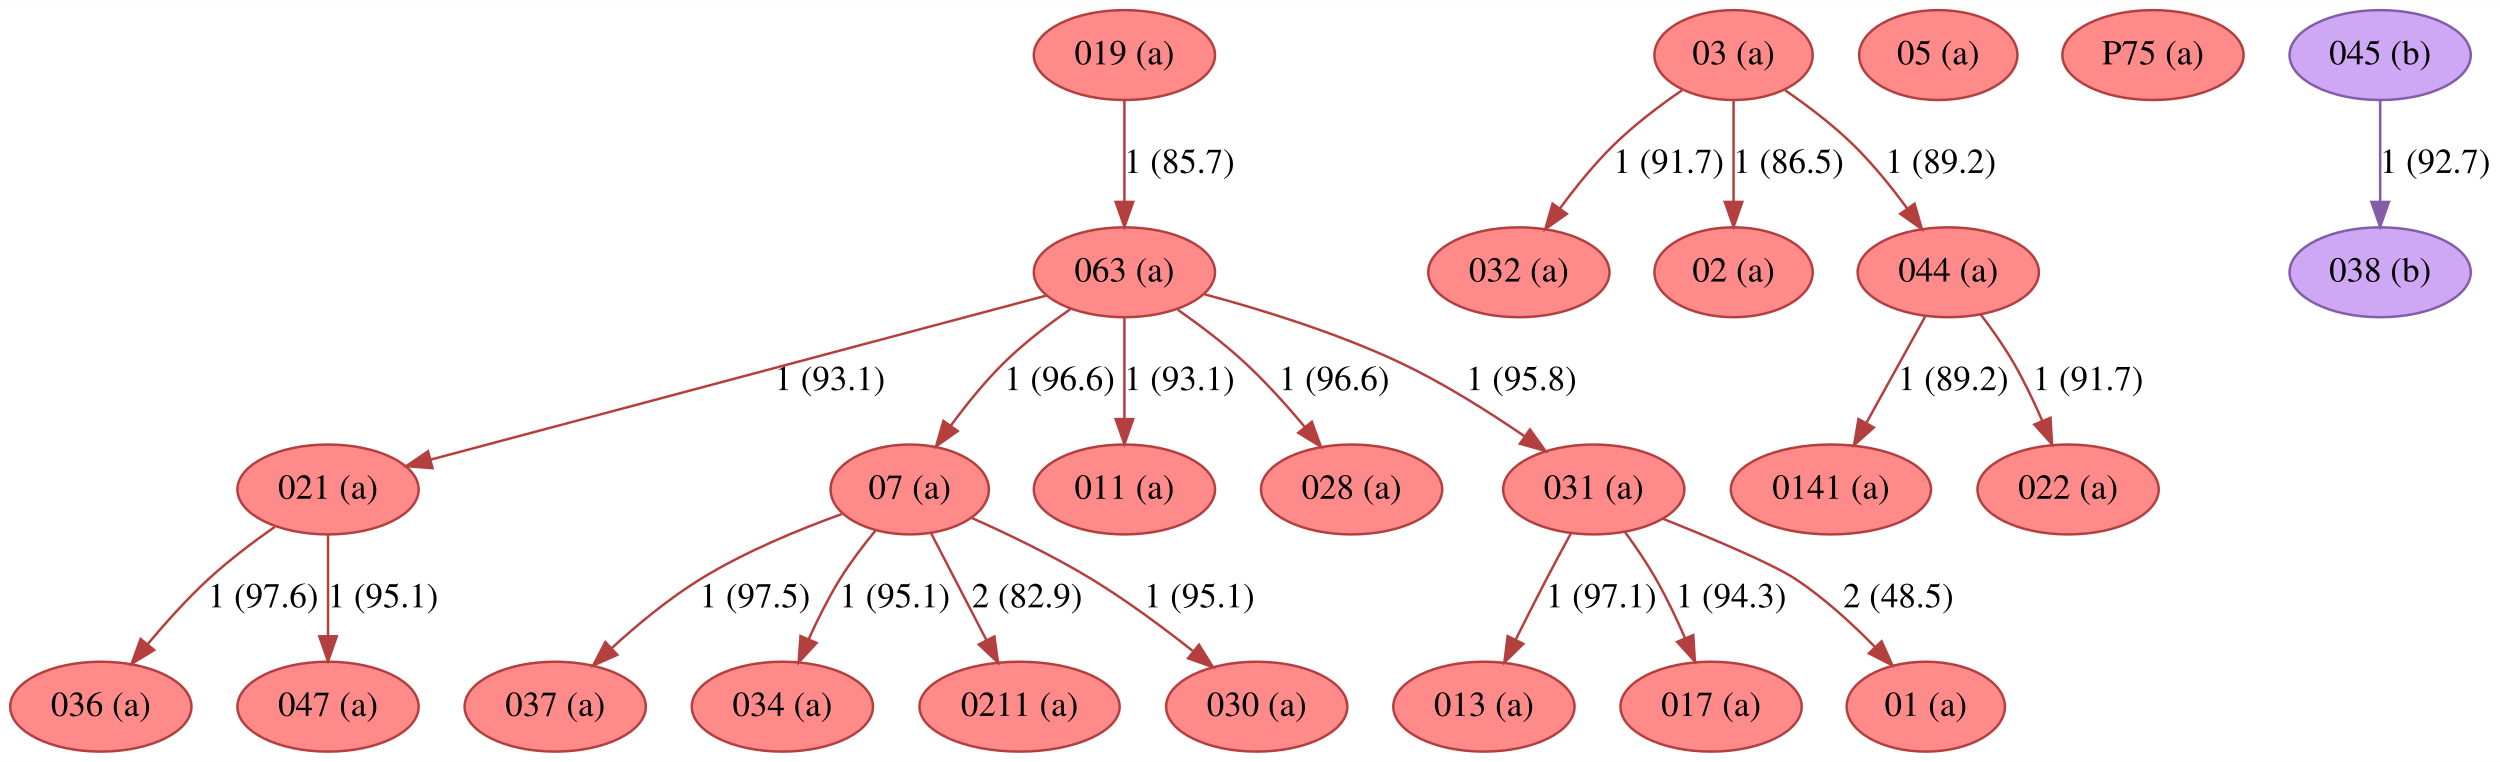
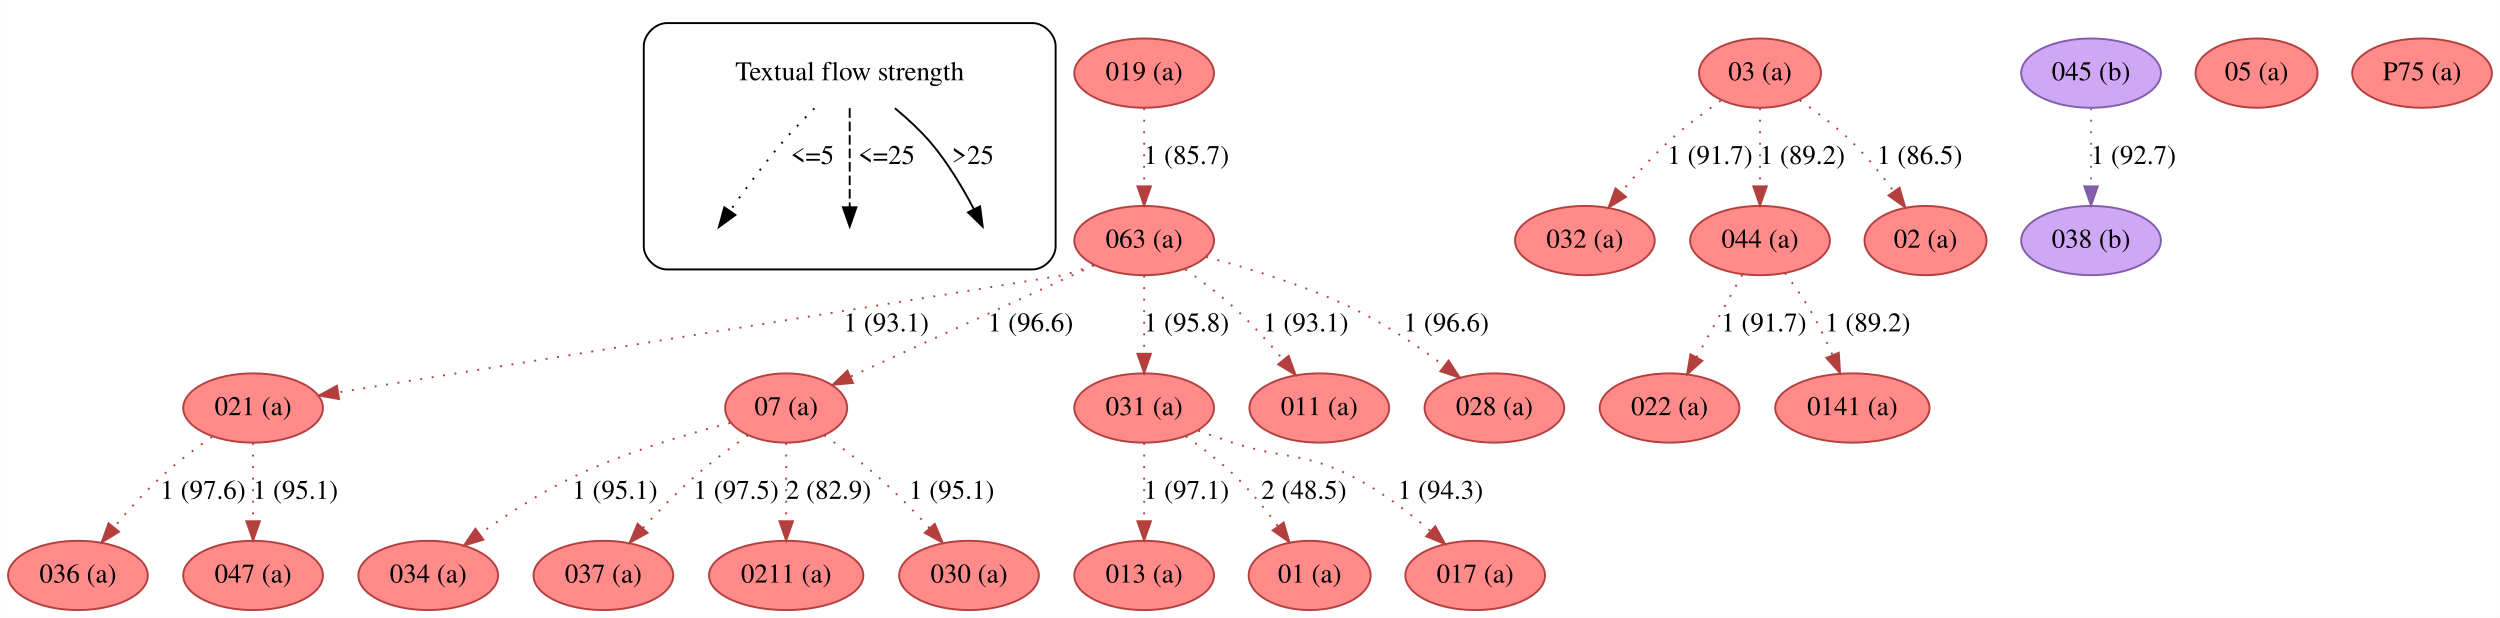
- <svg xmlns="http://www.w3.org/2000/svg" width="1001pt" height="305pt" viewBox="0.00 0.00 1001.40 305.00">
-   <g id="graph0" class="graph" transform="scale(1 1) rotate(0) translate(4 301)">
-     <polygon fill="white" stroke="none" points="-4,4 -4,-301 997.397,-301 997.397,4 -4,4" />
+ <svg xmlns="http://www.w3.org/2000/svg" width="1299pt" height="321pt" viewBox="0.00 0.00 1298.79 321.00">
+   <g id="graph0" class="graph" transform="scale(1 1) rotate(0) translate(4 317)">
+     <polygon fill="white" stroke="none" points="-4,4 -4,-317 1294.79,-317 1294.79,4 -4,4" />
+     <g id="clust1" class="cluster">
+       <path fill="none" stroke="black" d="M342.397,-177C342.397,-177 532.397,-177 532.397,-177 538.397,-177 544.397,-183 544.397,-189 544.397,-189 544.397,-293 544.397,-293 544.397,-299 538.397,-305 532.397,-305 532.397,-305 342.397,-305 342.397,-305 336.397,-305 330.397,-299 330.397,-293 330.397,-293 330.397,-189 330.397,-189 330.397,-183 336.397,-177 342.397,-177" />
+     </g>
    <g id="node1" class="node">
-       <ellipse fill="#ff8a8a" stroke="#b43f3f" cx="590.397" cy="-18" rx="36.294" ry="18" />
-       <text text-anchor="middle" x="590.397" y="-14.3" font-family="Times,serif" font-size="14.00">013 (a)</text>
-     </g>
-     <g id="node2" class="node">
-       <ellipse fill="#ff8a8a" stroke="#b43f3f" cx="681.397" cy="-18" rx="36.294" ry="18" />
-       <text text-anchor="middle" x="681.397" y="-14.3" font-family="Times,serif" font-size="14.00">017 (a)</text>
-     </g>
-     <g id="node3" class="node">
-       <ellipse fill="#ff8a8a" stroke="#b43f3f" cx="604.397" cy="-192" rx="36.294" ry="18" />
-       <text text-anchor="middle" x="604.397" y="-188.3" font-family="Times,serif" font-size="14.00">032 (a)</text>
-     </g>
-     <g id="node4" class="node">
+       <text text-anchor="middle" x="437.397" y="-275.3" font-family="Times,serif" font-size="14.00">Textual flow strength</text>
+     </g>
+     <g id="edge1" class="edge">
+       <path fill="none" stroke="black" stroke-dasharray="1,5" d="M419.062,-260.686C413.529,-255.194 407.557,-248.989 402.397,-243 392.568,-231.593 382.469,-217.779 375.31,-207.563" />
+       <polygon fill="black" stroke="black" points="378.011,-205.314 369.453,-199.068 372.248,-209.288 378.011,-205.314" />
+       <text text-anchor="middle" x="417.897" y="-231.8" font-family="Times,serif" font-size="14.00">&lt;=5  </text>
+     </g>
+     <g id="edge2" class="edge">
+       <path fill="none" stroke="black" stroke-dasharray="5,2" d="M437.397,-260.799C437.397,-245.794 437.397,-224.174 437.397,-209.409" />
+       <polygon fill="black" stroke="black" points="440.897,-209.293 437.397,-199.293 433.897,-209.293 440.897,-209.293" />
+       <text text-anchor="middle" x="456.397" y="-231.8" font-family="Times,serif" font-size="14.00">  &lt;=25</text>
+     </g>
+     <g id="edge3" class="edge">
+       <path fill="none" stroke="black" d="M460.9,-260.76C467.303,-255.462 473.963,-249.344 479.397,-243 488.484,-232.39 496.492,-218.689 501.943,-208.313" />
+       <polygon fill="black" stroke="black" points="505.119,-209.789 506.488,-199.283 498.866,-206.642 505.119,-209.789" />
+       <text text-anchor="middle" x="501.397" y="-231.8" font-family="Times,serif" font-size="14.00">&gt;25</text>
+     </g>
+     <g id="node5" class="node">
      <ellipse fill="#ff8a8a" stroke="#b43f3f" cx="127.397" cy="-105" rx="36.294" ry="18" />
      <text text-anchor="middle" x="127.397" y="-101.3" font-family="Times,serif" font-size="14.00">021 (a)</text>
    </g>
-     <g id="node8" class="node">
+     <g id="node6" class="node">
      <ellipse fill="#ff8a8a" stroke="#b43f3f" cx="36.397" cy="-18" rx="36.294" ry="18" />
      <text text-anchor="middle" x="36.397" y="-14.3" font-family="Times,serif" font-size="14.00">036 (a)</text>
    </g>
-     <g id="edge1" class="edge">
-       <path fill="none" stroke="#b43f3f" d="M106.025,-90.006C97.404,-83.963 87.582,-76.554 79.397,-69 70.853,-61.115 62.321,-51.619 55.136,-43.029" />
+     <g id="edge4" class="edge">
+       <path fill="none" stroke="#b43f3f" stroke-dasharray="1,5" d="M106.025,-90.006C97.404,-83.963 87.582,-76.554 79.397,-69 70.853,-61.115 62.321,-51.619 55.136,-43.029" />
      <polygon fill="#b43f3f" stroke="#b43f3f" points="57.741,-40.685 48.704,-35.154 52.32,-45.114 57.741,-40.685" />
      <text text-anchor="middle" x="101.397" y="-57.8" font-family="Times,serif" font-size="14.00">1 (97.6)</text>
    </g>
-     <g id="node22" class="node">
+     <g id="node7" class="node">
      <ellipse fill="#ff8a8a" stroke="#b43f3f" cx="127.397" cy="-18" rx="36.294" ry="18" />
      <text text-anchor="middle" x="127.397" y="-14.3" font-family="Times,serif" font-size="14.00">047 (a)</text>
    </g>
-     <g id="edge2" class="edge">
-       <path fill="none" stroke="#b43f3f" d="M127.397,-86.799C127.397,-75.163 127.397,-59.548 127.397,-46.237" />
+     <g id="edge5" class="edge">
+       <path fill="none" stroke="#b43f3f" stroke-dasharray="1,5" d="M127.397,-86.799C127.397,-75.163 127.397,-59.548 127.397,-46.237" />
      <polygon fill="#b43f3f" stroke="#b43f3f" points="130.897,-46.175 127.397,-36.175 123.897,-46.175 130.897,-46.175" />
      <text text-anchor="middle" x="149.397" y="-57.8" font-family="Times,serif" font-size="14.00">1 (95.1)</text>
    </g>
-     <g id="node5" class="node">
+     <g id="node8" class="node">
+       <ellipse fill="#ff8a8a" stroke="#b43f3f" cx="910.397" cy="-279" rx="31.695" ry="18" />
+       <text text-anchor="middle" x="910.397" y="-275.3" font-family="Times,serif" font-size="14.00">03 (a)</text>
+     </g>
+     <g id="node9" class="node">
+       <ellipse fill="#ff8a8a" stroke="#b43f3f" cx="819.397" cy="-192" rx="36.294" ry="18" />
+       <text text-anchor="middle" x="819.397" y="-188.3" font-family="Times,serif" font-size="14.00">032 (a)</text>
+     </g>
+     <g id="edge6" class="edge">
+       <path fill="none" stroke="#b43f3f" stroke-dasharray="1,5" d="M889.978,-264.672C881.134,-258.512 870.886,-250.834 862.397,-243 853.853,-235.115 845.321,-225.619 838.136,-217.029" />
+       <polygon fill="#b43f3f" stroke="#b43f3f" points="840.741,-214.685 831.704,-209.155 835.32,-219.113 840.741,-214.685" />
+       <text text-anchor="middle" x="884.397" y="-231.8" font-family="Times,serif" font-size="14.00">1 (91.7)</text>
+     </g>
+     <g id="node10" class="node">
+       <ellipse fill="#ff8a8a" stroke="#b43f3f" cx="910.397" cy="-192" rx="36.294" ry="18" />
+       <text text-anchor="middle" x="910.397" y="-188.3" font-family="Times,serif" font-size="14.00">044 (a)</text>
+     </g>
+     <g id="edge7" class="edge">
+       <path fill="none" stroke="#b43f3f" stroke-dasharray="1,5" d="M910.397,-260.799C910.397,-249.163 910.397,-233.548 910.397,-220.237" />
+       <polygon fill="#b43f3f" stroke="#b43f3f" points="913.897,-220.175 910.397,-210.175 906.897,-220.175 913.897,-220.175" />
+       <text text-anchor="middle" x="932.397" y="-231.8" font-family="Times,serif" font-size="14.00">1 (89.2)</text>
+     </g>
+     <g id="node11" class="node">
+       <ellipse fill="#ff8a8a" stroke="#b43f3f" cx="996.397" cy="-192" rx="31.695" ry="18" />
+       <text text-anchor="middle" x="996.397" y="-188.3" font-family="Times,serif" font-size="14.00">02 (a)</text>
+     </g>
+     <g id="edge8" class="edge">
+       <path fill="none" stroke="#b43f3f" stroke-dasharray="1,5" d="M931.044,-264.912C939.93,-258.796 950.148,-251.086 958.397,-243 966.221,-235.329 973.759,-225.975 980.029,-217.442" />
+       <polygon fill="#b43f3f" stroke="#b43f3f" points="982.894,-219.452 985.84,-209.275 977.191,-215.394 982.894,-219.452" />
+       <text text-anchor="middle" x="993.397" y="-231.8" font-family="Times,serif" font-size="14.00">1 (86.5)</text>
+     </g>
+     <g id="node24" class="node">
+       <ellipse fill="#ff8a8a" stroke="#b43f3f" cx="863.397" cy="-105" rx="36.294" ry="18" />
+       <text text-anchor="middle" x="863.397" y="-101.3" font-family="Times,serif" font-size="14.00">022 (a)</text>
+     </g>
+     <g id="edge21" class="edge">
+       <path fill="none" stroke="#b43f3f" stroke-dasharray="1,5" d="M901.111,-174.207C894.373,-162.021 885.137,-145.318 877.492,-131.491" />
+       <polygon fill="#b43f3f" stroke="#b43f3f" points="880.405,-129.527 872.503,-122.469 874.279,-132.914 880.405,-129.527" />
+       <text text-anchor="middle" x="912.397" y="-144.8" font-family="Times,serif" font-size="14.00">1 (91.7)</text>
+     </g>
+     <g id="node25" class="node">
+       <ellipse fill="#ff8a8a" stroke="#b43f3f" cx="958.397" cy="-105" rx="40.094" ry="18" />
+       <text text-anchor="middle" x="958.397" y="-101.3" font-family="Times,serif" font-size="14.00">0141 (a)</text>
+     </g>
+     <g id="edge22" class="edge">
+       <path fill="none" stroke="#b43f3f" stroke-dasharray="1,5" d="M923.355,-175.139C927.792,-169.316 932.592,-162.544 936.397,-156 940.687,-148.622 944.68,-140.251 948.055,-132.498" />
+       <polygon fill="#b43f3f" stroke="#b43f3f" points="951.343,-133.706 951.973,-123.13 944.886,-131.004 951.343,-133.706" />
+       <text text-anchor="middle" x="966.397" y="-144.8" font-family="Times,serif" font-size="14.00">1 (89.2)</text>
+     </g>
+     <g id="node12" class="node">
+       <ellipse fill="#ff8a8a" stroke="#b43f3f" cx="404.397" cy="-105" rx="31.695" ry="18" />
+       <text text-anchor="middle" x="404.397" y="-101.3" font-family="Times,serif" font-size="14.00">07 (a)</text>
+     </g>
+     <g id="node13" class="node">
      <ellipse fill="#ff8a8a" stroke="#b43f3f" cx="218.397" cy="-18" rx="36.294" ry="18" />
-       <text text-anchor="middle" x="218.397" y="-14.3" font-family="Times,serif" font-size="14.00">037 (a)</text>
-     </g>
-     <g id="node6" class="node">
-       <ellipse fill="#ff8a8a" stroke="#b43f3f" cx="772.397" cy="-279" rx="31.695" ry="18" />
-       <text text-anchor="middle" x="772.397" y="-275.3" font-family="Times,serif" font-size="14.00">05 (a)</text>
-     </g>
-     <g id="node7" class="node">
-       <ellipse fill="#ff8a8a" stroke="#b43f3f" cx="690.397" cy="-192" rx="31.695" ry="18" />
-       <text text-anchor="middle" x="690.397" y="-188.3" font-family="Times,serif" font-size="14.00">02 (a)</text>
-     </g>
-     <g id="node9" class="node">
-       <ellipse fill="#ff8a8a" stroke="#b43f3f" cx="360.397" cy="-105" rx="31.695" ry="18" />
-       <text text-anchor="middle" x="360.397" y="-101.3" font-family="Times,serif" font-size="14.00">07 (a)</text>
-     </g>
-     <g id="edge6" class="edge">
-       <path fill="none" stroke="#b43f3f" d="M333.239,-95.17C316.25,-89.055 294.276,-80.039 276.397,-69 263.777,-61.208 251.141,-50.712 240.9,-41.348" />
-       <polygon fill="#b43f3f" stroke="#b43f3f" points="243.262,-38.764 233.575,-34.472 238.471,-43.868 243.262,-38.764" />
-       <text text-anchor="middle" x="298.397" y="-57.8" font-family="Times,serif" font-size="14.00">1 (97.5)</text>
-     </g>
-     <g id="node12" class="node">
+       <text text-anchor="middle" x="218.397" y="-14.3" font-family="Times,serif" font-size="14.00">034 (a)</text>
+     </g>
+     <g id="edge9" class="edge">
+       <path fill="none" stroke="#b43f3f" stroke-dasharray="1,5" d="M375.263,-97.226C352.365,-91.337 320.003,-81.745 293.397,-69 276.45,-60.882 258.9,-49.379 245.041,-39.452" />
+       <polygon fill="#b43f3f" stroke="#b43f3f" points="247.066,-36.597 236.928,-33.52 242.934,-42.248 247.066,-36.597" />
+       <text text-anchor="middle" x="315.397" y="-57.8" font-family="Times,serif" font-size="14.00">1 (95.1)</text>
+     </g>
+     <g id="node14" class="node">
      <ellipse fill="#ff8a8a" stroke="#b43f3f" cx="309.397" cy="-18" rx="36.294" ry="18" />
-       <text text-anchor="middle" x="309.397" y="-14.3" font-family="Times,serif" font-size="14.00">034 (a)</text>
-     </g>
-     <g id="edge4" class="edge">
-       <path fill="none" stroke="#b43f3f" d="M346.715,-88.574C341.857,-82.683 336.565,-75.754 332.397,-69 327.759,-61.485 323.472,-52.879 319.887,-44.95" />
-       <polygon fill="#b43f3f" stroke="#b43f3f" points="323.078,-43.512 315.886,-35.732 316.657,-46.299 323.078,-43.512" />
-       <text text-anchor="middle" x="354.397" y="-57.8" font-family="Times,serif" font-size="14.00">1 (95.1)</text>
+       <text text-anchor="middle" x="309.397" y="-14.3" font-family="Times,serif" font-size="14.00">037 (a)</text>
+     </g>
+     <g id="edge10" class="edge">
+       <path fill="none" stroke="#b43f3f" stroke-dasharray="1,5" d="M384.611,-90.822C375.694,-84.572 365.211,-76.781 356.397,-69 347.233,-60.911 337.866,-51.276 329.93,-42.632" />
+       <polygon fill="#b43f3f" stroke="#b43f3f" points="332.386,-40.13 323.091,-35.045 327.187,-44.816 332.386,-40.13" />
+       <text text-anchor="middle" x="378.397" y="-57.8" font-family="Times,serif" font-size="14.00">1 (97.5)</text>
    </g>
    <g id="node15" class="node">
      <ellipse fill="#ff8a8a" stroke="#b43f3f" cx="404.397" cy="-18" rx="40.094" ry="18" />
      <text text-anchor="middle" x="404.397" y="-14.3" font-family="Times,serif" font-size="14.00">0211 (a)</text>
    </g>
-     <g id="edge5" class="edge">
-       <path fill="none" stroke="#b43f3f" d="M368.88,-87.611C375.17,-75.46 383.867,-58.66 391.08,-44.725" />
-       <polygon fill="#b43f3f" stroke="#b43f3f" points="394.3,-46.118 395.789,-35.629 388.084,-42.9 394.3,-46.118" />
-       <text text-anchor="middle" x="407.397" y="-57.8" font-family="Times,serif" font-size="14.00">2 (82.9)</text>
-     </g>
-     <g id="node18" class="node">
+     <g id="edge11" class="edge">
+       <path fill="none" stroke="#b43f3f" stroke-dasharray="1,5" d="M404.397,-86.799C404.397,-75.163 404.397,-59.548 404.397,-46.237" />
+       <polygon fill="#b43f3f" stroke="#b43f3f" points="407.897,-46.175 404.397,-36.175 400.897,-46.175 407.897,-46.175" />
+       <text text-anchor="middle" x="426.397" y="-57.8" font-family="Times,serif" font-size="14.00">2 (82.9)</text>
+     </g>
+     <g id="node16" class="node">
      <ellipse fill="#ff8a8a" stroke="#b43f3f" cx="499.397" cy="-18" rx="36.294" ry="18" />
      <text text-anchor="middle" x="499.397" y="-14.3" font-family="Times,serif" font-size="14.00">030 (a)</text>
    </g>
-     <g id="edge3" class="edge">
-       <path fill="none" stroke="#b43f3f" d="M385.378,-93.526C399.788,-87.118 418.038,-78.368 433.397,-69 447.321,-60.507 461.867,-49.721 473.749,-40.342" />
-       <polygon fill="#b43f3f" stroke="#b43f3f" points="476.274,-42.803 481.883,-33.815 471.893,-37.344 476.274,-42.803" />
-       <text text-anchor="middle" x="476.397" y="-57.8" font-family="Times,serif" font-size="14.00">1 (95.1)</text>
-     </g>
-     <g id="node10" class="node">
-       <ellipse fill="#ff8a8a" stroke="#b43f3f" cx="690.397" cy="-279" rx="31.695" ry="18" />
-       <text text-anchor="middle" x="690.397" y="-275.3" font-family="Times,serif" font-size="14.00">03 (a)</text>
-     </g>
-     <g id="edge8" class="edge">
-       <path fill="none" stroke="#b43f3f" d="M669.75,-264.912C660.864,-258.796 650.645,-251.086 642.397,-243 634.572,-235.329 627.035,-225.975 620.765,-217.442" />
-       <polygon fill="#b43f3f" stroke="#b43f3f" points="623.603,-215.394 614.954,-209.275 617.899,-219.452 623.603,-215.394" />
-       <text text-anchor="middle" x="664.397" y="-231.8" font-family="Times,serif" font-size="14.00">1 (91.7)</text>
-     </g>
-     <g id="edge9" class="edge">
-       <path fill="none" stroke="#b43f3f" d="M690.397,-260.799C690.397,-249.163 690.397,-233.548 690.397,-220.237" />
-       <polygon fill="#b43f3f" stroke="#b43f3f" points="693.897,-220.175 690.397,-210.175 686.897,-220.175 693.897,-220.175" />
-       <text text-anchor="middle" x="712.397" y="-231.8" font-family="Times,serif" font-size="14.00">1 (86.5)</text>
-     </g>
-     <g id="node24" class="node">
-       <ellipse fill="#ff8a8a" stroke="#b43f3f" cx="776.397" cy="-192" rx="36.294" ry="18" />
-       <text text-anchor="middle" x="776.397" y="-188.3" font-family="Times,serif" font-size="14.00">044 (a)</text>
-     </g>
-     <g id="edge7" class="edge">
-       <path fill="none" stroke="#b43f3f" d="M711.044,-264.912C719.93,-258.796 730.148,-251.086 738.397,-243 746.221,-235.329 753.759,-225.975 760.029,-217.442" />
-       <polygon fill="#b43f3f" stroke="#b43f3f" points="762.894,-219.452 765.84,-209.275 757.191,-215.394 762.894,-219.452" />
-       <text text-anchor="middle" x="773.397" y="-231.8" font-family="Times,serif" font-size="14.00">1 (89.2)</text>
-     </g>
-     <g id="node11" class="node">
-       <ellipse fill="#ff8a8a" stroke="#b43f3f" cx="858.397" cy="-279" rx="36.294" ry="18" />
-       <text text-anchor="middle" x="858.397" y="-275.3" font-family="Times,serif" font-size="14.00">P75 (a)</text>
-     </g>
-     <g id="node13" class="node">
-       <ellipse fill="#ff8a8a" stroke="#b43f3f" cx="446.397" cy="-279" rx="36.294" ry="18" />
-       <text text-anchor="middle" x="446.397" y="-275.3" font-family="Times,serif" font-size="14.00">019 (a)</text>
-     </g>
-     <g id="node25" class="node">
-       <ellipse fill="#ff8a8a" stroke="#b43f3f" cx="446.397" cy="-192" rx="36.294" ry="18" />
-       <text text-anchor="middle" x="446.397" y="-188.3" font-family="Times,serif" font-size="14.00">063 (a)</text>
-     </g>
-     <g id="edge10" class="edge">
-       <path fill="none" stroke="#b43f3f" d="M446.397,-260.799C446.397,-249.163 446.397,-233.548 446.397,-220.237" />
-       <polygon fill="#b43f3f" stroke="#b43f3f" points="449.897,-220.175 446.397,-210.175 442.897,-220.175 449.897,-220.175" />
-       <text text-anchor="middle" x="468.397" y="-231.8" font-family="Times,serif" font-size="14.00">1 (85.7)</text>
-     </g>
-     <g id="node14" class="node">
-       <ellipse fill="#ff8a8a" stroke="#b43f3f" cx="729.397" cy="-105" rx="40.094" ry="18" />
-       <text text-anchor="middle" x="729.397" y="-101.3" font-family="Times,serif" font-size="14.00">0141 (a)</text>
-     </g>
-     <g id="node16" class="node">
-       <ellipse fill="#ff8a8a" stroke="#b43f3f" cx="767.397" cy="-18" rx="31.695" ry="18" />
-       <text text-anchor="middle" x="767.397" y="-14.3" font-family="Times,serif" font-size="14.00">01 (a)</text>
+     <g id="edge12" class="edge">
+       <path fill="none" stroke="#b43f3f" stroke-dasharray="1,5" d="M424.182,-90.822C433.1,-84.572 443.582,-76.781 452.397,-69 461.56,-60.911 470.927,-51.276 478.863,-42.632" />
+       <polygon fill="#b43f3f" stroke="#b43f3f" points="481.606,-44.816 485.702,-35.045 476.407,-40.13 481.606,-44.816" />
+       <text text-anchor="middle" x="490.397" y="-57.8" font-family="Times,serif" font-size="14.00">1 (95.1)</text>
    </g>
    <g id="node17" class="node">
-       <ellipse fill="#ff8a8a" stroke="#b43f3f" cx="446.397" cy="-105" rx="36.294" ry="18" />
-       <text text-anchor="middle" x="446.397" y="-101.3" font-family="Times,serif" font-size="14.00">011 (a)</text>
+       <ellipse fill="#ff8a8a" stroke="#b43f3f" cx="590.397" cy="-105" rx="36.294" ry="18" />
+       <text text-anchor="middle" x="590.397" y="-101.3" font-family="Times,serif" font-size="14.00">031 (a)</text>
+     </g>
+     <g id="node18" class="node">
+       <ellipse fill="#ff8a8a" stroke="#b43f3f" cx="590.397" cy="-18" rx="36.294" ry="18" />
+       <text text-anchor="middle" x="590.397" y="-14.3" font-family="Times,serif" font-size="14.00">013 (a)</text>
+     </g>
+     <g id="edge13" class="edge">
+       <path fill="none" stroke="#b43f3f" stroke-dasharray="1,5" d="M590.397,-86.799C590.397,-75.163 590.397,-59.548 590.397,-46.237" />
+       <polygon fill="#b43f3f" stroke="#b43f3f" points="593.897,-46.175 590.397,-36.175 586.897,-46.175 593.897,-46.175" />
+       <text text-anchor="middle" x="612.397" y="-57.8" font-family="Times,serif" font-size="14.00">1 (97.1)</text>
    </g>
    <g id="node19" class="node">
-       <ellipse fill="#ff8a8a" stroke="#b43f3f" cx="537.397" cy="-105" rx="36.294" ry="18" />
-       <text text-anchor="middle" x="537.397" y="-101.3" font-family="Times,serif" font-size="14.00">028 (a)</text>
+       <ellipse fill="#ff8a8a" stroke="#b43f3f" cx="676.397" cy="-18" rx="31.695" ry="18" />
+       <text text-anchor="middle" x="676.397" y="-14.3" font-family="Times,serif" font-size="14.00">01 (a)</text>
+     </g>
+     <g id="edge14" class="edge">
+       <path fill="none" stroke="#b43f3f" stroke-dasharray="1,5" d="M612.001,-90.25C620.657,-84.245 630.443,-76.798 638.397,-69 646.221,-61.329 653.759,-51.975 660.029,-43.442" />
+       <polygon fill="#b43f3f" stroke="#b43f3f" points="662.894,-45.452 665.84,-35.275 657.191,-41.394 662.894,-45.452" />
+       <text text-anchor="middle" x="673.397" y="-57.8" font-family="Times,serif" font-size="14.00">2 (48.5)</text>
    </g>
    <g id="node20" class="node">
-       <ellipse fill="#ff8a8a" stroke="#b43f3f" cx="824.397" cy="-105" rx="36.294" ry="18" />
-       <text text-anchor="middle" x="824.397" y="-101.3" font-family="Times,serif" font-size="14.00">022 (a)</text>
+       <ellipse fill="#ff8a8a" stroke="#b43f3f" cx="762.397" cy="-18" rx="36.294" ry="18" />
+       <text text-anchor="middle" x="762.397" y="-14.3" font-family="Times,serif" font-size="14.00">017 (a)</text>
+     </g>
+     <g id="edge15" class="edge">
+       <path fill="none" stroke="#b43f3f" stroke-dasharray="1,5" d="M618.498,-93.231C624.383,-91.085 630.57,-88.906 636.397,-87 664.074,-77.946 673.495,-82.307 699.397,-69 713.689,-61.657 727.861,-50.814 739.134,-41.1" />
+       <polygon fill="#b43f3f" stroke="#b43f3f" points="741.643,-43.553 746.79,-34.292 736.991,-38.321 741.643,-43.553" />
+       <text text-anchor="middle" x="744.397" y="-57.8" font-family="Times,serif" font-size="14.00">1 (94.3)</text>
    </g>
    <g id="node21" class="node">
-       <ellipse fill="#cea8f4" stroke="#835da9" cx="949.397" cy="-192" rx="36.294" ry="18" />
-       <text text-anchor="middle" x="949.397" y="-188.3" font-family="Times,serif" font-size="14.00">038 (b)</text>
+       <ellipse fill="#ff8a8a" stroke="#b43f3f" cx="590.397" cy="-192" rx="36.294" ry="18" />
+       <text text-anchor="middle" x="590.397" y="-188.3" font-family="Times,serif" font-size="14.00">063 (a)</text>
+     </g>
+     <g id="edge16" class="edge">
+       <path fill="none" stroke="#b43f3f" stroke-dasharray="1,5" d="M564.048,-179.289C558.927,-177.313 553.549,-175.439 548.397,-174 546.119,-173.364 279.074,-130.391 171.527,-113.095" />
+       <polygon fill="#b43f3f" stroke="#b43f3f" points="172.06,-109.636 161.631,-111.504 170.948,-116.547 172.06,-109.636" />
+       <text text-anchor="middle" x="456.397" y="-144.8" font-family="Times,serif" font-size="14.00">1 (93.1)</text>
+     </g>
+     <g id="edge17" class="edge">
+       <path fill="none" stroke="#b43f3f" stroke-dasharray="1,5" d="M564.534,-179.181C531.455,-164.064 474.112,-137.859 437.771,-121.252" />
+       <polygon fill="#b43f3f" stroke="#b43f3f" points="439.114,-118.017 428.564,-117.044 436.205,-124.384 439.114,-118.017" />
+       <text text-anchor="middle" x="531.397" y="-144.8" font-family="Times,serif" font-size="14.00">1 (96.6)</text>
+     </g>
+     <g id="edge18" class="edge">
+       <path fill="none" stroke="#b43f3f" stroke-dasharray="1,5" d="M590.397,-173.799C590.397,-162.163 590.397,-146.548 590.397,-133.237" />
+       <polygon fill="#b43f3f" stroke="#b43f3f" points="593.897,-133.175 590.397,-123.175 586.897,-133.175 593.897,-133.175" />
+       <text text-anchor="middle" x="612.397" y="-144.8" font-family="Times,serif" font-size="14.00">1 (95.8)</text>
+     </g>
+     <g id="node22" class="node">
+       <ellipse fill="#ff8a8a" stroke="#b43f3f" cx="681.397" cy="-105" rx="36.294" ry="18" />
+       <text text-anchor="middle" x="681.397" y="-101.3" font-family="Times,serif" font-size="14.00">011 (a)</text>
+     </g>
+     <g id="edge19" class="edge">
+       <path fill="none" stroke="#b43f3f" stroke-dasharray="1,5" d="M611.768,-177.006C620.389,-170.963 630.211,-163.554 638.397,-156 646.941,-148.115 655.472,-138.619 662.657,-130.029" />
+       <polygon fill="#b43f3f" stroke="#b43f3f" points="665.474,-132.113 669.089,-122.155 660.053,-127.685 665.474,-132.113" />
+       <text text-anchor="middle" x="674.397" y="-144.8" font-family="Times,serif" font-size="14.00">1 (93.1)</text>
    </g>
    <g id="node23" class="node">
-       <ellipse fill="#ff8a8a" stroke="#b43f3f" cx="634.397" cy="-105" rx="36.294" ry="18" />
-       <text text-anchor="middle" x="634.397" y="-101.3" font-family="Times,serif" font-size="14.00">031 (a)</text>
-     </g>
-     <g id="edge11" class="edge">
-       <path fill="none" stroke="#b43f3f" d="M625.197,-87.327C622.047,-81.546 618.529,-75.008 615.397,-69 611.315,-61.168 606.976,-52.587 603.078,-44.778" />
-       <polygon fill="#b43f3f" stroke="#b43f3f" points="606.172,-43.139 598.59,-35.738 599.902,-46.251 606.172,-43.139" />
-       <text text-anchor="middle" x="637.397" y="-57.8" font-family="Times,serif" font-size="14.00">1 (97.1)</text>
-     </g>
-     <g id="edge12" class="edge">
-       <path fill="none" stroke="#b43f3f" d="M646.818,-88.079C651.081,-82.25 655.703,-75.49 659.397,-69 663.618,-61.582 667.591,-53.2 670.967,-45.448" />
-       <polygon fill="#b43f3f" stroke="#b43f3f" points="674.254,-46.662 674.9,-36.087 667.8,-43.951 674.254,-46.662" />
-       <text text-anchor="middle" x="689.397" y="-57.8" font-family="Times,serif" font-size="14.00">1 (94.3)</text>
-     </g>
-     <g id="edge13" class="edge">
-       <path fill="none" stroke="#b43f3f" d="M662.069,-93.271C681.731,-85.418 706.212,-75.108 715.397,-69 726.803,-61.415 737.955,-51.184 746.988,-41.953" />
-       <polygon fill="#b43f3f" stroke="#b43f3f" points="749.699,-44.181 754.036,-34.514 744.617,-39.366 749.699,-44.181" />
-       <text text-anchor="middle" x="756.397" y="-57.8" font-family="Times,serif" font-size="14.00">2 (48.5)</text>
-     </g>
-     <g id="edge15" class="edge">
-       <path fill="none" stroke="#b43f3f" d="M767.111,-174.207C760.416,-162.099 751.256,-145.533 743.64,-131.759" />
-       <polygon fill="#b43f3f" stroke="#b43f3f" points="746.565,-129.816 738.663,-122.758 740.439,-133.203 746.565,-129.816" />
-       <text text-anchor="middle" x="778.397" y="-144.8" font-family="Times,serif" font-size="14.00">1 (89.2)</text>
-     </g>
-     <g id="edge14" class="edge">
-       <path fill="none" stroke="#b43f3f" d="M789.355,-175.139C793.792,-169.316 798.592,-162.544 802.397,-156 806.687,-148.622 810.68,-140.251 814.055,-132.498" />
-       <polygon fill="#b43f3f" stroke="#b43f3f" points="817.343,-133.706 817.973,-123.13 810.886,-131.004 817.343,-133.706" />
-       <text text-anchor="middle" x="832.397" y="-144.8" font-family="Times,serif" font-size="14.00">1 (91.7)</text>
-     </g>
-     <g id="edge19" class="edge">
-       <path fill="none" stroke="#b43f3f" d="M415.229,-182.695C357.34,-167.27 233.245,-134.204 168.546,-116.964" />
-       <polygon fill="#b43f3f" stroke="#b43f3f" points="169.255,-113.531 158.691,-114.339 167.453,-120.295 169.255,-113.531" />
-       <text text-anchor="middle" x="328.397" y="-144.8" font-family="Times,serif" font-size="14.00">1 (93.1)</text>
-     </g>
-     <g id="edge16" class="edge">
-       <path fill="none" stroke="#b43f3f" d="M424.793,-177.25C416.136,-171.245 406.351,-163.798 398.397,-156 390.572,-148.329 383.035,-138.975 376.765,-130.442" />
-       <polygon fill="#b43f3f" stroke="#b43f3f" points="379.603,-128.394 370.954,-122.275 373.899,-132.452 379.603,-128.394" />
-       <text text-anchor="middle" x="420.397" y="-144.8" font-family="Times,serif" font-size="14.00">1 (96.6)</text>
-     </g>
-     <g id="edge18" class="edge">
-       <path fill="none" stroke="#b43f3f" d="M446.397,-173.799C446.397,-162.163 446.397,-146.548 446.397,-133.237" />
-       <polygon fill="#b43f3f" stroke="#b43f3f" points="449.897,-133.175 446.397,-123.175 442.897,-133.175 449.897,-133.175" />
-       <text text-anchor="middle" x="468.397" y="-144.8" font-family="Times,serif" font-size="14.00">1 (93.1)</text>
-     </g>
-     <g id="edge17" class="edge">
-       <path fill="none" stroke="#b43f3f" d="M467.768,-177.006C476.389,-170.963 486.211,-163.554 494.397,-156 502.941,-148.115 511.472,-138.619 518.657,-130.029" />
-       <polygon fill="#b43f3f" stroke="#b43f3f" points="521.474,-132.113 525.089,-122.155 516.053,-127.685 521.474,-132.113" />
-       <text text-anchor="middle" x="530.397" y="-144.8" font-family="Times,serif" font-size="14.00">1 (96.6)</text>
+       <ellipse fill="#ff8a8a" stroke="#b43f3f" cx="772.397" cy="-105" rx="36.294" ry="18" />
+       <text text-anchor="middle" x="772.397" y="-101.3" font-family="Times,serif" font-size="14.00">028 (a)</text>
    </g>
    <g id="edge20" class="edge">
-       <path fill="none" stroke="#b43f3f" d="M478.524,-183.17C500.92,-177.142 531.182,-167.841 556.397,-156 573.88,-147.79 592.123,-136.281 606.566,-126.374" />
-       <polygon fill="#b43f3f" stroke="#b43f3f" points="608.839,-129.056 615.028,-120.457 604.827,-123.32 608.839,-129.056" />
-       <text text-anchor="middle" x="605.397" y="-144.8" font-family="Times,serif" font-size="14.00">1 (95.8)</text>
+       <path fill="none" stroke="#b43f3f" stroke-dasharray="1,5" d="M622.664,-183.461C645.123,-177.566 675.405,-168.305 700.397,-156 716.525,-148.059 733.099,-136.801 746.273,-126.977" />
+       <polygon fill="#b43f3f" stroke="#b43f3f" points="748.572,-129.626 754.401,-120.778 744.327,-124.06 748.572,-129.626" />
+       <text text-anchor="middle" x="747.397" y="-144.8" font-family="Times,serif" font-size="14.00">1 (96.6)</text>
    </g>
    <g id="node26" class="node">
-       <ellipse fill="#cea8f4" stroke="#835da9" cx="949.397" cy="-279" rx="36.294" ry="18" />
-       <text text-anchor="middle" x="949.397" y="-275.3" font-family="Times,serif" font-size="14.00">045 (b)</text>
-     </g>
-     <g id="edge21" class="edge">
-       <path fill="none" stroke="#835da9" d="M949.397,-260.799C949.397,-249.163 949.397,-233.548 949.397,-220.237" />
-       <polygon fill="#835da9" stroke="#835da9" points="952.897,-220.175 949.397,-210.175 945.897,-220.175 952.897,-220.175" />
-       <text text-anchor="middle" x="971.397" y="-231.8" font-family="Times,serif" font-size="14.00">1 (92.7)</text>
+       <ellipse fill="#ff8a8a" stroke="#b43f3f" cx="590.397" cy="-279" rx="36.294" ry="18" />
+       <text text-anchor="middle" x="590.397" y="-275.3" font-family="Times,serif" font-size="14.00">019 (a)</text>
+     </g>
+     <g id="edge23" class="edge">
+       <path fill="none" stroke="#b43f3f" stroke-dasharray="1,5" d="M590.397,-260.799C590.397,-249.163 590.397,-233.548 590.397,-220.237" />
+       <polygon fill="#b43f3f" stroke="#b43f3f" points="593.897,-220.175 590.397,-210.175 586.897,-220.175 593.897,-220.175" />
+       <text text-anchor="middle" x="612.397" y="-231.8" font-family="Times,serif" font-size="14.00">1 (85.7)</text>
+     </g>
+     <g id="node27" class="node">
+       <ellipse fill="#cea8f4" stroke="#835da9" cx="1082.4" cy="-279" rx="36.294" ry="18" />
+       <text text-anchor="middle" x="1082.4" y="-275.3" font-family="Times,serif" font-size="14.00">045 (b)</text>
+     </g>
+     <g id="node28" class="node">
+       <ellipse fill="#cea8f4" stroke="#835da9" cx="1082.4" cy="-192" rx="36.294" ry="18" />
+       <text text-anchor="middle" x="1082.4" y="-188.3" font-family="Times,serif" font-size="14.00">038 (b)</text>
+     </g>
+     <g id="edge24" class="edge">
+       <path fill="none" stroke="#835da9" stroke-dasharray="1,5" d="M1082.4,-260.799C1082.4,-249.163 1082.4,-233.548 1082.4,-220.237" />
+       <polygon fill="#835da9" stroke="#835da9" points="1085.9,-220.175 1082.4,-210.175 1078.9,-220.175 1085.9,-220.175" />
+       <text text-anchor="middle" x="1104.4" y="-231.8" font-family="Times,serif" font-size="14.00">1 (92.7)</text>
+     </g>
+     <g id="node29" class="node">
+       <ellipse fill="#ff8a8a" stroke="#b43f3f" cx="1168.4" cy="-279" rx="31.695" ry="18" />
+       <text text-anchor="middle" x="1168.4" y="-275.3" font-family="Times,serif" font-size="14.00">05 (a)</text>
+     </g>
+     <g id="node30" class="node">
+       <ellipse fill="#ff8a8a" stroke="#b43f3f" cx="1254.4" cy="-279" rx="36.294" ry="18" />
+       <text text-anchor="middle" x="1254.4" y="-275.3" font-family="Times,serif" font-size="14.00">P75 (a)</text>
    </g>
  </g>
</svg>
